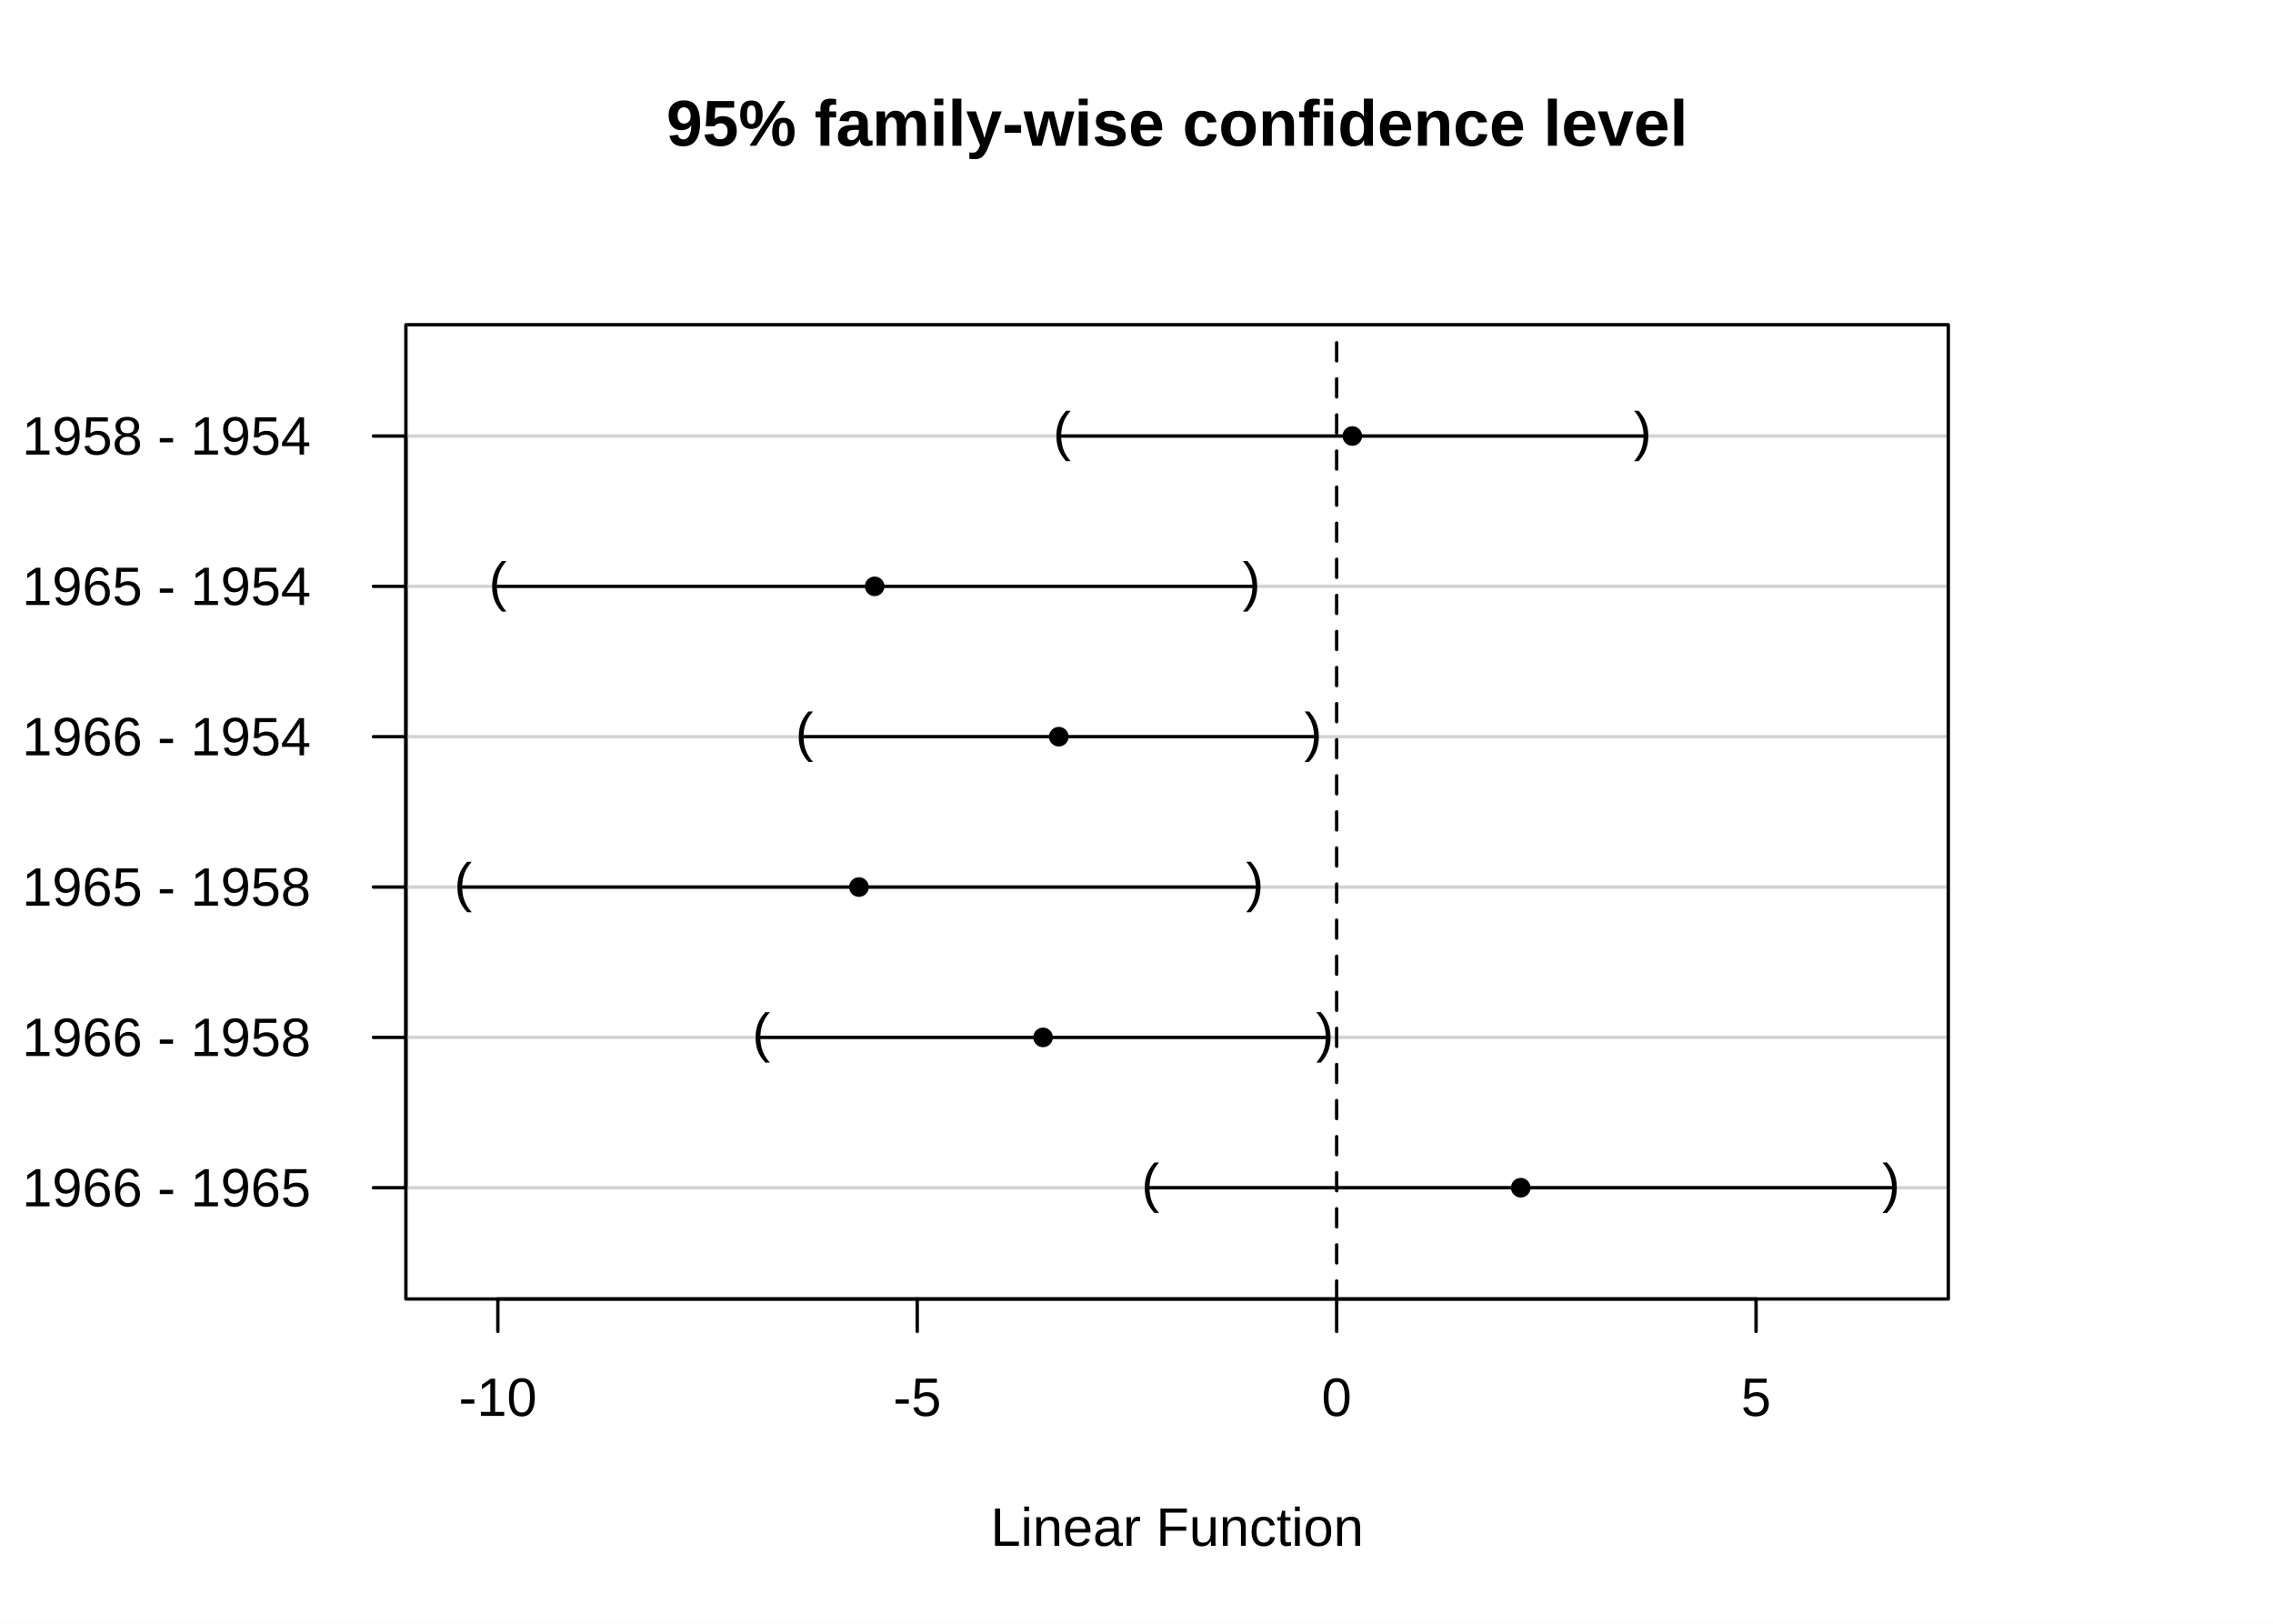
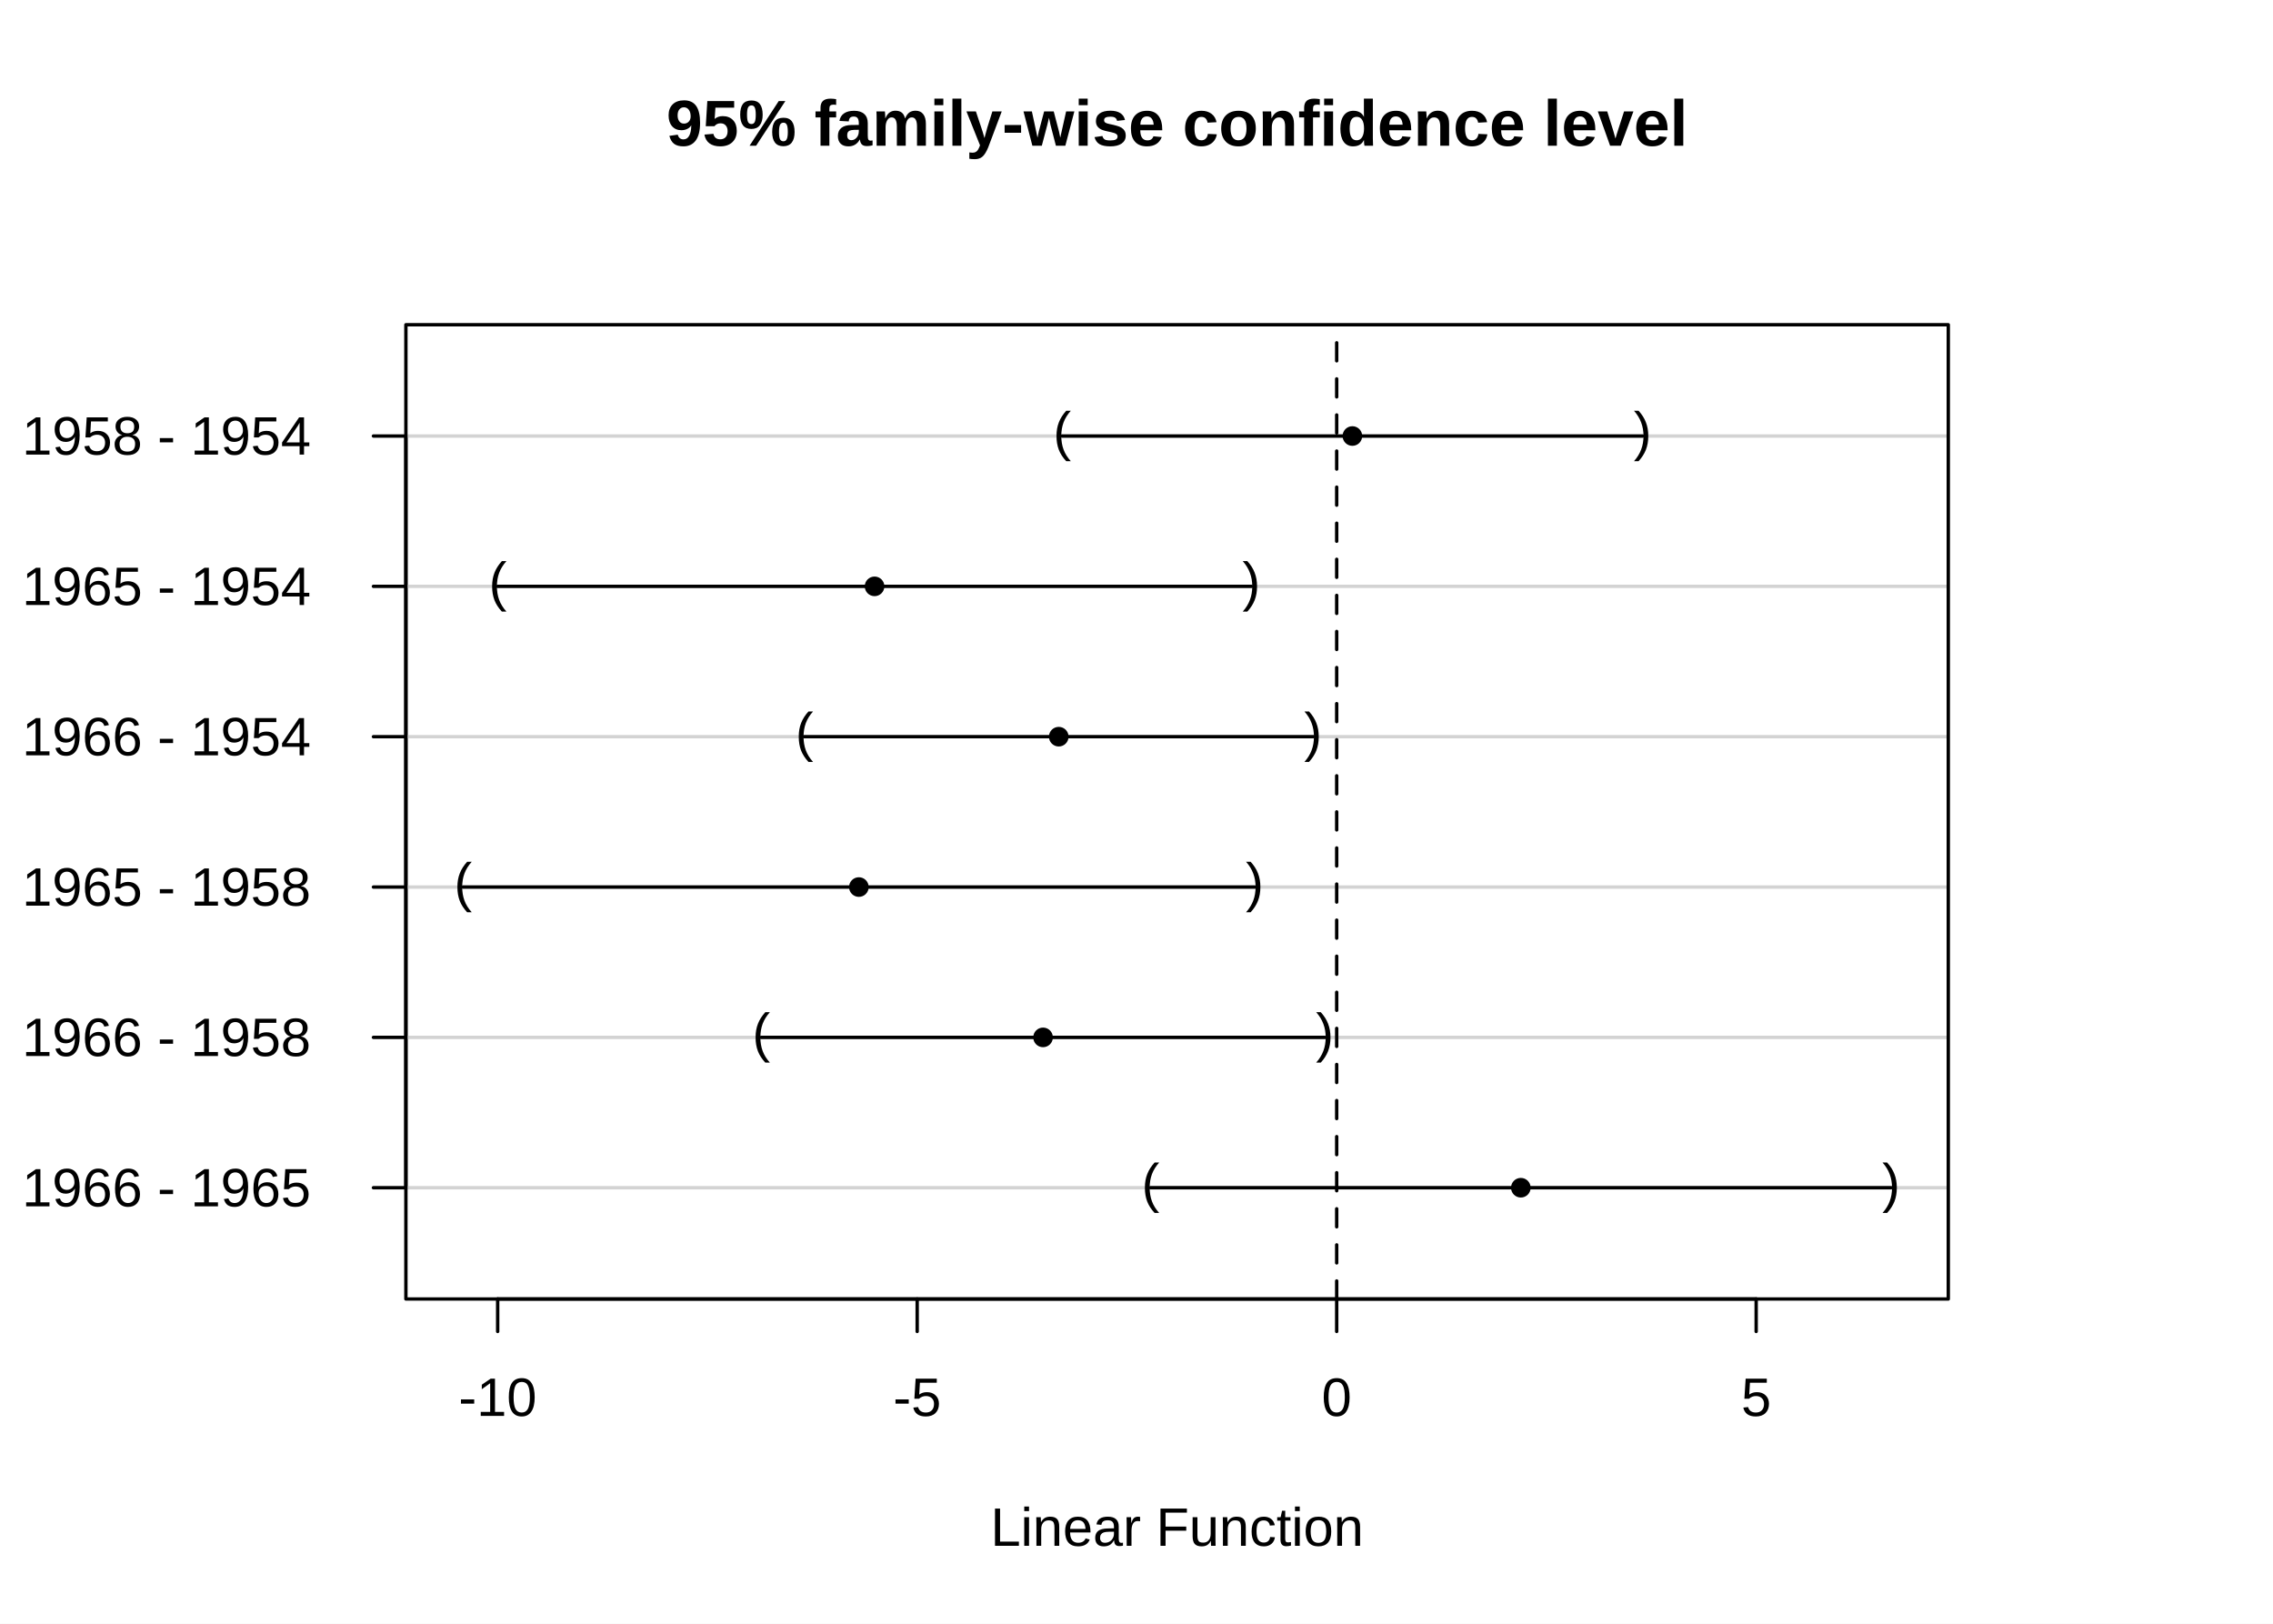
<svg xmlns="http://www.w3.org/2000/svg" viewBox="0 0 504.00 360.00">
  <defs>
    <style type="text/css">
    line, polyline, polygon, path, rect, circle {
      fill: none;
      stroke: #000000;
      stroke-linecap: round;
      stroke-linejoin: round;
      stroke-miterlimit: 10.00;
    }
  </style>
  </defs>
  <rect width="100%" height="100%" style="stroke: none; fill: #FFFFFF;" />
-   <line x1="110.39" y1="288.00" x2="389.38" y2="288.00" style="stroke-width: 0.75;" />
-   <line x1="110.39" y1="288.00" x2="110.39" y2="295.20" style="stroke-width: 0.75;" />
-   <line x1="203.38" y1="288.00" x2="203.38" y2="295.20" style="stroke-width: 0.75;" />
-   <line x1="296.38" y1="288.00" x2="296.38" y2="295.20" style="stroke-width: 0.75;" />
-   <line x1="389.38" y1="288.00" x2="389.38" y2="295.20" style="stroke-width: 0.75;" />
-   <text x="101.71" y="313.92" style="font-size: 12.00px; font-family: Arimo;" textLength="17.34px" lengthAdjust="spacingAndGlyphs">-10</text>
-   <text x="198.05" y="313.92" style="font-size: 12.00px; font-family: Arimo;" textLength="10.67px" lengthAdjust="spacingAndGlyphs">-5</text>
-   <text x="293.04" y="313.92" style="font-size: 12.00px; font-family: Arimo;" textLength="6.67px" lengthAdjust="spacingAndGlyphs">0</text>
-   <text x="386.04" y="313.92" style="font-size: 12.00px; font-family: Arimo;" textLength="6.67px" lengthAdjust="spacingAndGlyphs">5</text>
+   <line x1="110.35" y1="288.00" x2="389.40" y2="288.00" style="stroke-width: 0.75;" />
+   <line x1="110.35" y1="288.00" x2="110.35" y2="295.20" style="stroke-width: 0.75;" />
+   <line x1="203.37" y1="288.00" x2="203.37" y2="295.20" style="stroke-width: 0.75;" />
+   <line x1="296.39" y1="288.00" x2="296.39" y2="295.20" style="stroke-width: 0.75;" />
+   <line x1="389.40" y1="288.00" x2="389.40" y2="295.20" style="stroke-width: 0.75;" />
+   <text x="101.68" y="313.92" style="font-size: 12.00px; font-family: Arimo;" textLength="17.34px" lengthAdjust="spacingAndGlyphs">-10</text>
+   <text x="198.03" y="313.92" style="font-size: 12.00px; font-family: Arimo;" textLength="10.67px" lengthAdjust="spacingAndGlyphs">-5</text>
+   <text x="293.05" y="313.92" style="font-size: 12.00px; font-family: Arimo;" textLength="6.67px" lengthAdjust="spacingAndGlyphs">0</text>
+   <text x="386.07" y="313.92" style="font-size: 12.00px; font-family: Arimo;" textLength="6.67px" lengthAdjust="spacingAndGlyphs">5</text>
  <line x1="90.00" y1="263.33" x2="90.00" y2="96.67" style="stroke-width: 0.75;" />
  <line x1="90.00" y1="263.33" x2="82.80" y2="263.33" style="stroke-width: 0.75;" />
  <line x1="90.00" y1="230.00" x2="82.80" y2="230.00" style="stroke-width: 0.75;" />
  <line x1="90.00" y1="196.67" x2="82.80" y2="196.67" style="stroke-width: 0.75;" />
  <line x1="90.00" y1="163.33" x2="82.80" y2="163.33" style="stroke-width: 0.75;" />
  <line x1="90.00" y1="130.00" x2="82.80" y2="130.00" style="stroke-width: 0.75;" />
  <line x1="90.00" y1="96.67" x2="82.80" y2="96.67" style="stroke-width: 0.75;" />
  <text x="4.88" y="267.46" style="font-size: 12.00px; font-family: Arimo;" textLength="70.72px" lengthAdjust="spacingAndGlyphs"> 1966 -  1965</text>
  <text x="4.88" y="234.13" style="font-size: 12.00px; font-family: Arimo;" textLength="70.72px" lengthAdjust="spacingAndGlyphs"> 1966 -  1958</text>
  <text x="4.88" y="200.79" style="font-size: 12.00px; font-family: Arimo;" textLength="70.72px" lengthAdjust="spacingAndGlyphs"> 1965 -  1958</text>
  <text x="4.88" y="167.46" style="font-size: 12.00px; font-family: Arimo;" textLength="70.72px" lengthAdjust="spacingAndGlyphs"> 1966 -  1954</text>
  <text x="4.88" y="134.13" style="font-size: 12.00px; font-family: Arimo;" textLength="70.72px" lengthAdjust="spacingAndGlyphs"> 1965 -  1954</text>
  <text x="4.88" y="100.79" style="font-size: 12.00px; font-family: Arimo;" textLength="70.72px" lengthAdjust="spacingAndGlyphs"> 1958 -  1954</text>
  <defs>
    <clipPath id="cpOTAuMDB8NDMyLjAwfDI4OC4wMHw3Mi4wMA==">
      <rect x="90.00" y="72.00" width="342.00" height="216.00" />
    </clipPath>
  </defs>
  <line x1="90.00" y1="96.67" x2="432.00" y2="96.67" style="stroke-width: 0.75; stroke: #D3D3D3;" clip-path="url(#cpOTAuMDB8NDMyLjAwfDI4OC4wMHw3Mi4wMA==)" />
  <line x1="90.00" y1="130.00" x2="432.00" y2="130.00" style="stroke-width: 0.75; stroke: #D3D3D3;" clip-path="url(#cpOTAuMDB8NDMyLjAwfDI4OC4wMHw3Mi4wMA==)" />
  <line x1="90.00" y1="163.33" x2="432.00" y2="163.33" style="stroke-width: 0.75; stroke: #D3D3D3;" clip-path="url(#cpOTAuMDB8NDMyLjAwfDI4OC4wMHw3Mi4wMA==)" />
  <line x1="90.00" y1="196.67" x2="432.00" y2="196.67" style="stroke-width: 0.75; stroke: #D3D3D3;" clip-path="url(#cpOTAuMDB8NDMyLjAwfDI4OC4wMHw3Mi4wMA==)" />
  <line x1="90.00" y1="230.00" x2="432.00" y2="230.00" style="stroke-width: 0.75; stroke: #D3D3D3;" clip-path="url(#cpOTAuMDB8NDMyLjAwfDI4OC4wMHw3Mi4wMA==)" />
  <line x1="90.00" y1="263.33" x2="432.00" y2="263.33" style="stroke-width: 0.75; stroke: #D3D3D3;" clip-path="url(#cpOTAuMDB8NDMyLjAwfDI4OC4wMHw3Mi4wMA==)" />
-   <line x1="296.38" y1="288.00" x2="296.38" y2="72.00" style="stroke-width: 0.75; stroke-dasharray: 4.00,4.00;" clip-path="url(#cpOTAuMDB8NDMyLjAwfDI4OC4wMHw3Mi4wMA==)" />
-   <line x1="235.49" y1="96.67" x2="364.24" y2="96.67" style="stroke-width: 0.75;" clip-path="url(#cpOTAuMDB8NDMyLjAwfDI4OC4wMHw3Mi4wMA==)" />
-   <line x1="110.37" y1="130.00" x2="277.51" y2="130.00" style="stroke-width: 0.75;" clip-path="url(#cpOTAuMDB8NDMyLjAwfDI4OC4wMHw3Mi4wMA==)" />
-   <line x1="178.36" y1="163.33" x2="291.17" y2="163.33" style="stroke-width: 0.75;" clip-path="url(#cpOTAuMDB8NDMyLjAwfDI4OC4wMHw3Mi4wMA==)" />
-   <line x1="102.67" y1="196.67" x2="278.25" y2="196.67" style="stroke-width: 0.75;" clip-path="url(#cpOTAuMDB8NDMyLjAwfDI4OC4wMHw3Mi4wMA==)" />
-   <line x1="168.79" y1="230.00" x2="293.78" y2="230.00" style="stroke-width: 0.75;" clip-path="url(#cpOTAuMDB8NDMyLjAwfDI4OC4wMHw3Mi4wMA==)" />
-   <line x1="255.08" y1="263.33" x2="419.33" y2="263.33" style="stroke-width: 0.75;" clip-path="url(#cpOTAuMDB8NDMyLjAwfDI4OC4wMHw3Mi4wMA==)" />
+   <line x1="296.39" y1="288.00" x2="296.39" y2="72.00" style="stroke-width: 0.75; stroke-dasharray: 4.00,4.00;" clip-path="url(#cpOTAuMDB8NDMyLjAwfDI4OC4wMHw3Mi4wMA==)" />
+   <line x1="235.51" y1="96.67" x2="364.23" y2="96.67" style="stroke-width: 0.75;" clip-path="url(#cpOTAuMDB8NDMyLjAwfDI4OC4wMHw3Mi4wMA==)" />
+   <line x1="110.37" y1="130.00" x2="277.48" y2="130.00" style="stroke-width: 0.75;" clip-path="url(#cpOTAuMDB8NDMyLjAwfDI4OC4wMHw3Mi4wMA==)" />
+   <line x1="178.36" y1="163.33" x2="291.16" y2="163.33" style="stroke-width: 0.75;" clip-path="url(#cpOTAuMDB8NDMyLjAwfDI4OC4wMHw3Mi4wMA==)" />
+   <line x1="102.67" y1="196.67" x2="278.22" y2="196.67" style="stroke-width: 0.75;" clip-path="url(#cpOTAuMDB8NDMyLjAwfDI4OC4wMHw3Mi4wMA==)" />
+   <line x1="168.79" y1="230.00" x2="293.76" y2="230.00" style="stroke-width: 0.75;" clip-path="url(#cpOTAuMDB8NDMyLjAwfDI4OC4wMHw3Mi4wMA==)" />
+   <line x1="255.11" y1="263.33" x2="419.33" y2="263.33" style="stroke-width: 0.75;" clip-path="url(#cpOTAuMDB8NDMyLjAwfDI4OC4wMHw3Mi4wMA==)" />
  <g clip-path="url(#cpOTAuMDB8NDMyLjAwfDI4OC4wMHw3Mi4wMA==)">
-     <text x="233.49" y="99.77" style="font-size: 12.00px; font-family: Arimo;" textLength="4.00px" lengthAdjust="spacingAndGlyphs">(</text>
+     <text x="233.51" y="99.77" style="font-size: 12.00px; font-family: Arimo;" textLength="4.00px" lengthAdjust="spacingAndGlyphs">(</text>
  </g>
  <g clip-path="url(#cpOTAuMDB8NDMyLjAwfDI4OC4wMHw3Mi4wMA==)">
    <text x="108.37" y="133.11" style="font-size: 12.00px; font-family: Arimo;" textLength="4.00px" lengthAdjust="spacingAndGlyphs">(</text>
  </g>
  <g clip-path="url(#cpOTAuMDB8NDMyLjAwfDI4OC4wMHw3Mi4wMA==)">
    <text x="176.36" y="166.44" style="font-size: 12.00px; font-family: Arimo;" textLength="4.00px" lengthAdjust="spacingAndGlyphs">(</text>
  </g>
  <g clip-path="url(#cpOTAuMDB8NDMyLjAwfDI4OC4wMHw3Mi4wMA==)">
    <text x="100.67" y="199.77" style="font-size: 12.00px; font-family: Arimo;" textLength="4.00px" lengthAdjust="spacingAndGlyphs">(</text>
  </g>
  <g clip-path="url(#cpOTAuMDB8NDMyLjAwfDI4OC4wMHw3Mi4wMA==)">
    <text x="166.79" y="233.11" style="font-size: 12.00px; font-family: Arimo;" textLength="4.00px" lengthAdjust="spacingAndGlyphs">(</text>
  </g>
  <g clip-path="url(#cpOTAuMDB8NDMyLjAwfDI4OC4wMHw3Mi4wMA==)">
-     <text x="253.08" y="266.44" style="font-size: 12.00px; font-family: Arimo;" textLength="4.00px" lengthAdjust="spacingAndGlyphs">(</text>
+     <text x="253.11" y="266.44" style="font-size: 12.00px; font-family: Arimo;" textLength="4.00px" lengthAdjust="spacingAndGlyphs">(</text>
  </g>
  <g clip-path="url(#cpOTAuMDB8NDMyLjAwfDI4OC4wMHw3Mi4wMA==)">
-     <text x="362.24" y="99.77" style="font-size: 12.00px; font-family: Arimo;" textLength="4.00px" lengthAdjust="spacingAndGlyphs">)</text>
+     <text x="362.23" y="99.77" style="font-size: 12.00px; font-family: Arimo;" textLength="4.00px" lengthAdjust="spacingAndGlyphs">)</text>
  </g>
  <g clip-path="url(#cpOTAuMDB8NDMyLjAwfDI4OC4wMHw3Mi4wMA==)">
-     <text x="275.51" y="133.11" style="font-size: 12.00px; font-family: Arimo;" textLength="4.00px" lengthAdjust="spacingAndGlyphs">)</text>
+     <text x="275.48" y="133.11" style="font-size: 12.00px; font-family: Arimo;" textLength="4.00px" lengthAdjust="spacingAndGlyphs">)</text>
  </g>
  <g clip-path="url(#cpOTAuMDB8NDMyLjAwfDI4OC4wMHw3Mi4wMA==)">
-     <text x="289.18" y="166.44" style="font-size: 12.00px; font-family: Arimo;" textLength="4.00px" lengthAdjust="spacingAndGlyphs">)</text>
+     <text x="289.16" y="166.44" style="font-size: 12.00px; font-family: Arimo;" textLength="4.00px" lengthAdjust="spacingAndGlyphs">)</text>
  </g>
  <g clip-path="url(#cpOTAuMDB8NDMyLjAwfDI4OC4wMHw3Mi4wMA==)">
-     <text x="276.25" y="199.77" style="font-size: 12.00px; font-family: Arimo;" textLength="4.00px" lengthAdjust="spacingAndGlyphs">)</text>
+     <text x="276.22" y="199.77" style="font-size: 12.00px; font-family: Arimo;" textLength="4.00px" lengthAdjust="spacingAndGlyphs">)</text>
  </g>
  <g clip-path="url(#cpOTAuMDB8NDMyLjAwfDI4OC4wMHw3Mi4wMA==)">
-     <text x="291.78" y="233.11" style="font-size: 12.00px; font-family: Arimo;" textLength="4.00px" lengthAdjust="spacingAndGlyphs">)</text>
+     <text x="291.76" y="233.11" style="font-size: 12.00px; font-family: Arimo;" textLength="4.00px" lengthAdjust="spacingAndGlyphs">)</text>
  </g>
  <g clip-path="url(#cpOTAuMDB8NDMyLjAwfDI4OC4wMHw3Mi4wMA==)">
    <text x="417.34" y="266.44" style="font-size: 12.00px; font-family: Arimo;" textLength="4.00px" lengthAdjust="spacingAndGlyphs">)</text>
  </g>
-   <circle cx="299.86" cy="96.67" r="1.80" style="stroke-width: 0.75; fill: #000000;" clip-path="url(#cpOTAuMDB8NDMyLjAwfDI4OC4wMHw3Mi4wMA==)" />
-   <circle cx="193.94" cy="130.00" r="1.80" style="stroke-width: 0.75; fill: #000000;" clip-path="url(#cpOTAuMDB8NDMyLjAwfDI4OC4wMHw3Mi4wMA==)" />
-   <circle cx="234.77" cy="163.33" r="1.80" style="stroke-width: 0.75; fill: #000000;" clip-path="url(#cpOTAuMDB8NDMyLjAwfDI4OC4wMHw3Mi4wMA==)" />
-   <circle cx="190.46" cy="196.67" r="1.80" style="stroke-width: 0.75; fill: #000000;" clip-path="url(#cpOTAuMDB8NDMyLjAwfDI4OC4wMHw3Mi4wMA==)" />
+   <circle cx="299.87" cy="96.67" r="1.80" style="stroke-width: 0.75; fill: #000000;" clip-path="url(#cpOTAuMDB8NDMyLjAwfDI4OC4wMHw3Mi4wMA==)" />
+   <circle cx="193.92" cy="130.00" r="1.80" style="stroke-width: 0.75; fill: #000000;" clip-path="url(#cpOTAuMDB8NDMyLjAwfDI4OC4wMHw3Mi4wMA==)" />
+   <circle cx="234.76" cy="163.33" r="1.80" style="stroke-width: 0.75; fill: #000000;" clip-path="url(#cpOTAuMDB8NDMyLjAwfDI4OC4wMHw3Mi4wMA==)" />
+   <circle cx="190.44" cy="196.67" r="1.80" style="stroke-width: 0.75; fill: #000000;" clip-path="url(#cpOTAuMDB8NDMyLjAwfDI4OC4wMHw3Mi4wMA==)" />
  <circle cx="231.28" cy="230.00" r="1.80" style="stroke-width: 0.75; fill: #000000;" clip-path="url(#cpOTAuMDB8NDMyLjAwfDI4OC4wMHw3Mi4wMA==)" />
-   <circle cx="337.20" cy="263.33" r="1.80" style="stroke-width: 0.75; fill: #000000;" clip-path="url(#cpOTAuMDB8NDMyLjAwfDI4OC4wMHw3Mi4wMA==)" />
+   <circle cx="337.22" cy="263.33" r="1.80" style="stroke-width: 0.75; fill: #000000;" clip-path="url(#cpOTAuMDB8NDMyLjAwfDI4OC4wMHw3Mi4wMA==)" />
  <defs>
    <clipPath id="cpMC4wMHw1MDQuMDB8MzYwLjAwfDAuMDA=">
      <rect x="0.00" y="0.00" width="504.00" height="360.00" />
    </clipPath>
  </defs>
  <g clip-path="url(#cpMC4wMHw1MDQuMDB8MzYwLjAwfDAuMDA=)">
    <text x="147.75" y="32.31" style="font-size: 14.40px; font-weight: bold; font-family: Arimo;" textLength="226.50px" lengthAdjust="spacingAndGlyphs">95% family-wise confidence level</text>
  </g>
  <g clip-path="url(#cpMC4wMHw1MDQuMDB8MzYwLjAwfDAuMDA=)">
    <text x="261.00" y="49.59" style="font-size: 14.40px; font-weight: bold; font-family: Arimo;" textLength="0.00px" lengthAdjust="spacingAndGlyphs" />
  </g>
  <g clip-path="url(#cpMC4wMHw1MDQuMDB8MzYwLjAwfDAuMDA=)">
    <text x="219.64" y="342.72" style="font-size: 12.00px; font-family: Arimo;" textLength="82.72px" lengthAdjust="spacingAndGlyphs">Linear Function</text>
  </g>
  <polyline points="90.00,288.00 432.00,288.00 432.00,72.00 90.00,72.00 90.00,288.00 " style="stroke-width: 0.75;" clip-path="url(#cpMC4wMHw1MDQuMDB8MzYwLjAwfDAuMDA=)" />
</svg>
